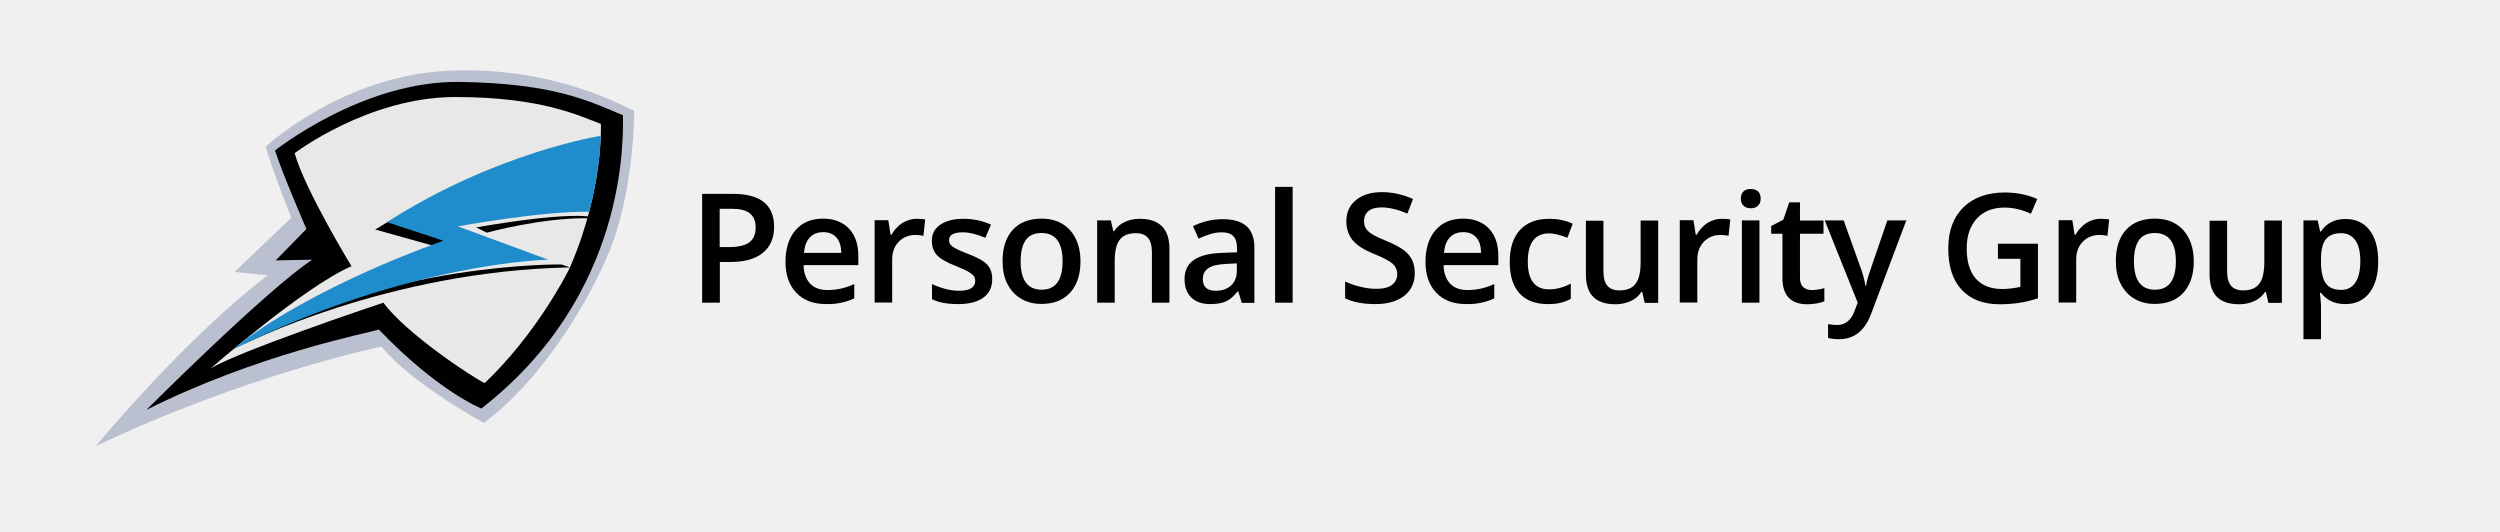
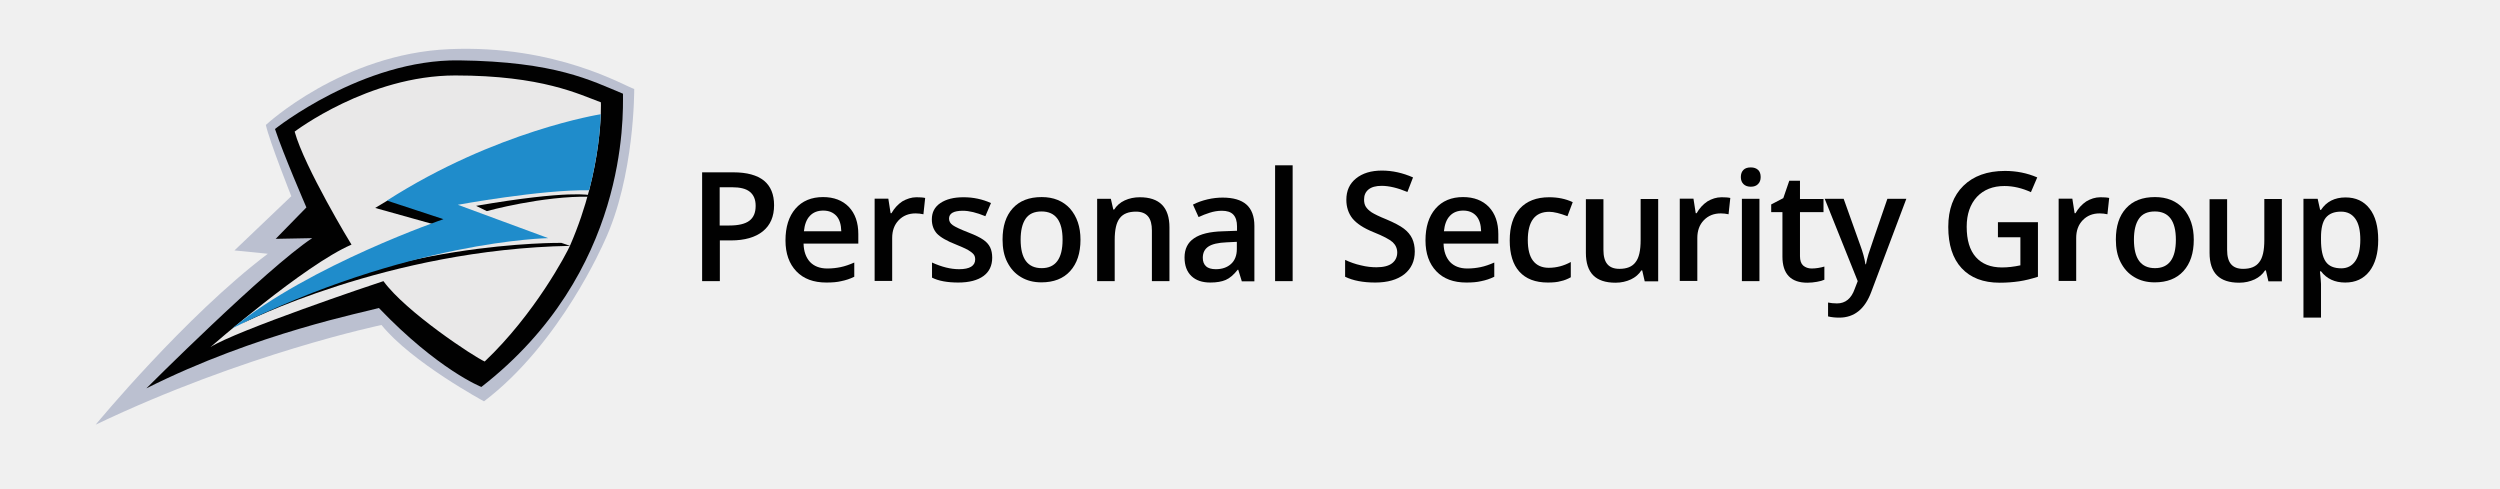
- <svg xmlns="http://www.w3.org/2000/svg" version="1.1" x="0px" y="0px" width="254px" height="54px" viewBox="0 0 1424.6 278.3" style="enable-background:new 0 0 1424.6 278.3;" xml:space="preserve">
+ <svg xmlns="http://www.w3.org/2000/svg" version="1.1" x="0px" y="0px" width="1424.6" height="278.3" viewBox="0 0 1424.6 278.3" style="enable-background:new 0 0 1424.6 278.3;" xml:space="preserve">
  <style type="text/css">
	.st0{display:none;}
	.st1{display:inline;fill:#010101;}
	.st2{enable-background:new    ;}
	.st3{fill:#575757;}
	.st4{fill:#BBC0D0;}
	.st5{fill:#010101;}
	.st6{fill:#E9E8E8;}
	.st7{fill:#1F8CCB;}
	.st8{fill:#FFFFFF;}
</style>
  <g id="BACKGROUND" class="st0">
</g>
  <g id="ARTWORK">
    <g>
      <g class="st2">
        <path class="st5" d="M441.1,116.9c0,6.5-2.1,11.4-6.4,14.9c-4.2,3.4-10.3,5.2-18.1,5.2h-6.4v23.2h-10.1v-62h17.8     c7.7,0,13.5,1.6,17.4,4.7C439.2,106.1,441.1,110.8,441.1,116.9z M410.2,128.5h5.4c5.2,0,9-0.9,11.4-2.7c2.4-1.8,3.6-4.6,3.6-8.5     c0-3.6-1.1-6.2-3.3-8s-5.6-2.6-10.2-2.6h-7V128.5z" />
        <path class="st5" d="M470.9,161c-7.3,0-13-2.1-17.1-6.4c-4.1-4.3-6.2-10.1-6.2-17.6c0-7.7,1.9-13.7,5.7-18.1s9.1-6.6,15.7-6.6     c6.2,0,11.1,1.9,14.7,5.6c3.6,3.8,5.4,8.9,5.4,15.5v5.4h-31.2c0.1,4.5,1.4,8,3.7,10.5c2.3,2.4,5.6,3.7,9.8,3.7     c2.8,0,5.3-0.3,7.7-0.8c2.4-0.5,5-1.4,7.7-2.6v8.1c-2.4,1.2-4.9,2-7.4,2.5C477,160.8,474.1,161,470.9,161z M469.1,120     c-3.2,0-5.7,1-7.6,3c-1.9,2-3,4.9-3.4,8.8h21.3c-0.1-3.9-1-6.8-2.8-8.8C474.7,121,472.3,120,469.1,120z" />
        <path class="st5" d="M522.2,112.4c2,0,3.7,0.1,5,0.4l-1,9.3c-1.4-0.3-2.9-0.5-4.4-0.5c-4,0-7.2,1.3-9.7,3.9     c-2.5,2.6-3.7,6-3.7,10.1v24.5h-10v-46.9h7.8l1.3,8.3h0.5c1.6-2.8,3.6-5,6.1-6.7C516.7,113.3,519.4,112.4,522.2,112.4z" />
        <path class="st5" d="M565.4,146.8c0,4.6-1.7,8.1-5,10.5c-3.3,2.4-8.1,3.7-14.3,3.7c-6.2,0-11.3-0.9-15-2.8v-8.6     c5.5,2.5,10.6,3.8,15.4,3.8c6.1,0,9.2-1.9,9.2-5.6c0-1.2-0.3-2.2-1-3c-0.7-0.8-1.8-1.6-3.3-2.5c-1.6-0.8-3.7-1.8-6.5-2.9     c-5.4-2.1-9-4.2-11-6.3c-1.9-2.1-2.9-4.8-2.9-8.1c0-4,1.6-7.1,4.9-9.3s7.6-3.3,13.2-3.3c5.5,0,10.7,1.1,15.6,3.3l-3.2,7.5     c-5.1-2.1-9.3-3.1-12.8-3.1c-5.3,0-7.9,1.5-7.9,4.5c0,1.5,0.7,2.7,2.1,3.7c1.4,1,4.4,2.4,9,4.2c3.9,1.5,6.7,2.9,8.4,4.1     c1.8,1.2,3.1,2.7,3.9,4.3S565.4,144.6,565.4,146.8z" />
        <path class="st5" d="M615.7,136.6c0,7.7-2,13.6-5.9,17.9c-3.9,4.3-9.4,6.4-16.4,6.4c-4.4,0-8.3-1-11.6-3c-3.4-2-5.9-4.8-7.8-8.5     s-2.7-8-2.7-12.9c0-7.6,1.9-13.5,5.8-17.8c3.9-4.3,9.4-6.4,16.5-6.4c6.8,0,12.1,2.2,16.1,6.5     C613.7,123.4,615.7,129.2,615.7,136.6z M581.6,136.6c0,10.8,4,16.2,12,16.2c7.9,0,11.9-5.4,11.9-16.2c0-10.7-4-16.1-12-16.1     c-4.2,0-7.2,1.4-9.1,4.2C582.5,127.5,581.6,131.5,581.6,136.6z" />
        <path class="st5" d="M666.4,160.2h-10v-28.8c0-3.6-0.7-6.3-2.2-8.1c-1.5-1.8-3.8-2.7-6.9-2.7c-4.2,0-7.3,1.2-9.2,3.7     c-2,2.5-2.9,6.7-2.9,12.5v23.4h-10v-46.9h7.8l1.4,6.1h0.5c1.4-2.2,3.4-4,6-5.2c2.6-1.2,5.5-1.8,8.6-1.8     c11.2,0,16.9,5.7,16.9,17.2V160.2z" />
        <path class="st5" d="M707.6,160.2l-2-6.5h-0.3c-2.3,2.9-4.5,4.8-6.8,5.8c-2.3,1-5.2,1.5-8.8,1.5c-4.6,0-8.2-1.2-10.8-3.7     s-3.9-6-3.9-10.6c0-4.8,1.8-8.5,5.4-10.9c3.6-2.5,9.1-3.8,16.4-4l8.1-0.3V129c0-3-0.7-5.2-2.1-6.7c-1.4-1.5-3.6-2.2-6.5-2.2     c-2.4,0-4.7,0.4-6.9,1.1c-2.2,0.7-4.3,1.5-6.4,2.5l-3.2-7.1c2.5-1.3,5.3-2.3,8.3-3s5.9-1,8.6-1c6,0,10.5,1.3,13.5,3.9     c3,2.6,4.6,6.7,4.6,12.2v31.6H707.6z M692.8,153.4c3.6,0,6.5-1,8.7-3c2.2-2,3.3-4.9,3.3-8.5v-4.1l-6,0.3c-4.7,0.2-8.1,1-10.2,2.4     s-3.2,3.5-3.2,6.4c0,2.1,0.6,3.7,1.9,4.9C688.4,152.8,690.3,153.4,692.8,153.4z" />
        <path class="st5" d="M736.6,160.2h-10V94.2h10V160.2z" />
        <path class="st5" d="M806.2,143.3c0,5.5-2,9.8-6,13c-4,3.1-9.5,4.7-16.5,4.7s-12.7-1.1-17.2-3.3v-9.6c2.8,1.3,5.8,2.4,9,3.1     c3.2,0.8,6.1,1.1,8.9,1.1c4,0,7-0.8,8.9-2.3c1.9-1.5,2.9-3.6,2.9-6.1c0-2.3-0.9-4.3-2.6-5.9c-1.8-1.6-5.4-3.5-10.9-5.7     c-5.7-2.3-9.6-4.9-12-7.8c-2.3-2.9-3.5-6.5-3.5-10.6c0-5.2,1.8-9.2,5.5-12.2c3.7-3,8.6-4.5,14.8-4.5c5.9,0,11.8,1.3,17.7,3.9     l-3.2,8.3c-5.5-2.3-10.4-3.5-14.7-3.5c-3.3,0-5.8,0.7-7.5,2.1s-2.5,3.3-2.5,5.7c0,1.6,0.3,3,1,4.1c0.7,1.1,1.8,2.2,3.3,3.2     c1.6,1,4.4,2.4,8.4,4c4.5,1.9,7.9,3.7,10,5.3s3.7,3.5,4.7,5.6C805.7,138.1,806.2,140.5,806.2,143.3z" />
        <path class="st5" d="M835.6,161c-7.3,0-13-2.1-17.1-6.4c-4.1-4.3-6.2-10.1-6.2-17.6c0-7.7,1.9-13.7,5.7-18.1s9.1-6.6,15.7-6.6     c6.2,0,11.1,1.9,14.7,5.6c3.6,3.8,5.4,8.9,5.4,15.5v5.4h-31.2c0.1,4.5,1.4,8,3.7,10.5c2.3,2.4,5.6,3.7,9.8,3.7     c2.8,0,5.3-0.3,7.7-0.8s5-1.4,7.7-2.6v8.1c-2.4,1.2-4.9,2-7.4,2.5C841.6,160.8,838.8,161,835.6,161z M833.8,120     c-3.2,0-5.7,1-7.6,3c-1.9,2-3,4.9-3.4,8.8H844c-0.1-3.9-1-6.8-2.8-8.8C839.4,121,836.9,120,833.8,120z" />
        <path class="st5" d="M882,161c-7.1,0-12.5-2.1-16.2-6.2c-3.7-4.1-5.5-10.1-5.5-17.8c0-7.9,1.9-13.9,5.8-18.2     c3.9-4.2,9.4-6.4,16.7-6.4c4.9,0,9.4,0.9,13.4,2.8l-3,8c-4.2-1.6-7.7-2.5-10.4-2.5c-8.1,0-12.2,5.4-12.2,16.1c0,5.3,1,9.2,3,11.8     c2,2.6,5,4,8.9,4c4.4,0,8.6-1.1,12.6-3.3v8.7c-1.8,1-3.7,1.8-5.7,2.2C887.4,160.8,884.9,161,882,161z" />
        <path class="st5" d="M937.2,160.2l-1.4-6.1h-0.5c-1.4,2.2-3.4,3.9-5.9,5.1c-2.6,1.2-5.5,1.9-8.8,1.9c-5.7,0-9.9-1.4-12.7-4.2     c-2.8-2.8-4.2-7.1-4.2-12.8v-30.6h10v28.9c0,3.6,0.7,6.3,2.2,8.1c1.5,1.8,3.8,2.7,6.9,2.7c4.2,0,7.3-1.2,9.2-3.8     c2-2.5,2.9-6.7,2.9-12.6v-23.4h10v46.9H937.2z" />
        <path class="st5" d="M981,112.4c2,0,3.7,0.1,5,0.4l-1,9.3c-1.4-0.3-2.9-0.5-4.4-0.5c-4,0-7.2,1.3-9.7,3.9     c-2.5,2.6-3.7,6-3.7,10.1v24.5h-10v-46.9h7.8l1.3,8.3h0.5c1.6-2.8,3.6-5,6.1-6.7C975.4,113.3,978.1,112.4,981,112.4z" />
        <path class="st5" d="M992,100.9c0-1.8,0.5-3.1,1.5-4.1s2.4-1.4,4.2-1.4c1.8,0,3.1,0.5,4.1,1.4s1.5,2.3,1.5,4.1c0,1.7-0.5,3-1.5,4     s-2.3,1.5-4.1,1.5c-1.8,0-3.2-0.5-4.2-1.5S992,102.6,992,100.9z M1002.6,160.2h-10v-46.9h10V160.2z" />
        <path class="st5" d="M1032.3,153c2.4,0,4.9-0.4,7.3-1.1v7.5c-1.1,0.5-2.5,0.9-4.3,1.2c-1.7,0.3-3.5,0.5-5.4,0.5     c-9.4,0-14.2-5-14.2-14.9v-25.3h-6.4v-4.4l6.9-3.6l3.4-9.9h6.1v10.4h13.4v7.5h-13.4v25.1c0,2.4,0.6,4.2,1.8,5.3     C1028.8,152.4,1030.4,153,1032.3,153z" />
        <path class="st5" d="M1039.8,113.3h10.8l9.5,26.6c1.4,3.8,2.4,7.3,2.9,10.7h0.3c0.3-1.6,0.7-3.4,1.4-5.7     c0.7-2.2,4.3-12.8,10.8-31.6h10.8l-20,53.1c-3.6,9.7-9.7,14.6-18.2,14.6c-2.2,0-4.4-0.2-6.4-0.7v-7.9c1.5,0.3,3.2,0.5,5.1,0.5     c4.8,0,8.2-2.8,10.1-8.3l1.7-4.4L1039.8,113.3z" />
        <path class="st5" d="M1138.5,126.6h22.8v31.1c-3.7,1.2-7.3,2.1-10.7,2.6c-3.4,0.5-7.1,0.8-11.1,0.8c-9.4,0-16.6-2.8-21.7-8.3     s-7.6-13.4-7.6-23.5c0-10,2.9-17.8,8.6-23.4c5.7-5.6,13.6-8.5,23.7-8.5c6.5,0,12.6,1.2,18.4,3.7l-3.6,8.4     c-5-2.3-10.1-3.5-15.1-3.5c-6.6,0-11.8,2.1-15.7,6.2c-3.8,4.2-5.8,9.8-5.8,17c0,7.6,1.7,13.3,5.2,17.3c3.5,3.9,8.4,5.9,14.9,5.9     c3.3,0,6.8-0.4,10.5-1.2v-16h-12.8V126.6z" />
        <path class="st5" d="M1196.9,112.4c2,0,3.7,0.1,5,0.4l-1,9.3c-1.4-0.3-2.9-0.5-4.4-0.5c-4,0-7.2,1.3-9.7,3.9     c-2.5,2.6-3.7,6-3.7,10.1v24.5h-10v-46.9h7.8l1.3,8.3h0.5c1.6-2.8,3.6-5,6.1-6.7C1191.3,113.3,1194,112.4,1196.9,112.4z" />
        <path class="st5" d="M1250.1,136.6c0,7.7-2,13.6-5.9,17.9c-3.9,4.3-9.4,6.4-16.4,6.4c-4.4,0-8.3-1-11.6-3c-3.4-2-5.9-4.8-7.8-8.5     s-2.7-8-2.7-12.9c0-7.6,1.9-13.5,5.8-17.8c3.9-4.3,9.4-6.4,16.5-6.4c6.8,0,12.1,2.2,16.1,6.5     C1248.1,123.4,1250.1,129.2,1250.1,136.6z M1216,136.6c0,10.8,4,16.2,12,16.2c7.9,0,11.9-5.4,11.9-16.2c0-10.7-4-16.1-12-16.1     c-4.2,0-7.2,1.4-9.1,4.2C1216.9,127.5,1216,131.5,1216,136.6z" />
        <path class="st5" d="M1292.6,160.2l-1.4-6.1h-0.5c-1.4,2.2-3.4,3.9-5.9,5.1c-2.6,1.2-5.5,1.9-8.8,1.9c-5.7,0-9.9-1.4-12.7-4.2     c-2.8-2.8-4.2-7.1-4.2-12.8v-30.6h10v28.9c0,3.6,0.7,6.3,2.2,8.1c1.5,1.8,3.8,2.7,6.9,2.7c4.2,0,7.3-1.2,9.2-3.8     c2-2.5,2.9-6.7,2.9-12.6v-23.4h10v46.9H1292.6z" />
        <path class="st5" d="M1336.4,161c-5.9,0-10.5-2.1-13.8-6.4h-0.6c0.4,4,0.6,6.4,0.6,7.2V181h-10v-67.7h8.1c0.2,0.9,0.7,3,1.4,6.3     h0.5c3.1-4.7,7.8-7.1,14-7.1c5.8,0,10.4,2.1,13.7,6.4c3.3,4.2,4.9,10.2,4.9,17.8c0,7.7-1.7,13.6-5,17.9     C1346.8,158.9,1342.3,161,1336.4,161z M1334,120.6c-4,0-6.8,1.2-8.7,3.5c-1.8,2.3-2.7,6-2.7,11.1v1.5c0,5.7,0.9,9.8,2.7,12.4     c1.8,2.6,4.8,3.8,8.9,3.8c3.4,0,6.1-1.4,8-4.2c1.9-2.8,2.8-6.9,2.8-12.1c0-5.3-0.9-9.2-2.8-11.9S1337.6,120.6,1334,120.6z" />
      </g>
      <g>
        <path class="st4" d="M275.8,228.7c0,0-41.3-22.3-58.4-43.5c0,0-77.9,16.2-162.9,56.8c0,0,50.9-61.7,98.1-97.4l-19-1.9l32.4-30.9     c0,0-12.7-32-14.5-40.6c0,0,43.5-40.6,104.6-43.2c61-2.6,100.1,21.2,105.3,22.7c0,0,0.4,49.9-17.1,87.1     C344.2,137.9,319.5,195.6,275.8,228.7z" />
        <path class="st5" d="M156.7,73.5c0,0,49.9-39.8,104.9-39.1c55.1,0.7,75.2,11.5,93.4,19c0,12.7,3,102-80.7,167.1     c0,0-24.6-9.7-58.4-45c-7.1,2.2-69.4,14.1-132.5,45.8c0,0,68.1-68.1,94.5-85.6l-20.8,0.4l17.5-17.9     C174.6,118.2,161.2,87.3,156.7,73.5z" />
        <path class="st6" d="M167.9,75c0,0,42-32,91.5-32s70.7,10.8,83,15.3c0,0,1.7,37.2-17.5,81.5c-2,4.6-20.1,39.1-48.7,66.2     c-6-2.6-45-28.3-57.7-45.8c-6,1.9-84.1,28.3-98.6,37.6c0,0,53.6-46.9,80.4-58.4C200.2,139.4,173.4,95.1,167.9,75z" />
        <polygon class="st5" points="221.4,113.9 213.8,118.5 246.7,127.7 254.9,124.7    " />
        <path class="st5" d="M271.3,117.3l6.1,3c0,0,31.8-8.8,58.8-8.2l0.2-0.8C336.5,111.2,324.6,108.1,271.3,117.3z" />
        <path class="st5" d="M137.9,184.4c0,0,82.8-42.4,187-44.3l-5-1.7C319.9,138.4,218.8,137.1,137.9,184.4z" />
        <path class="st7" d="M132.5,187c44.1-36.1,120.2-62.1,120.2-62.1l-32.2-10.6c62.1-39.8,121.8-49.2,121.8-49.2     c-0.6,21.9-6.6,43.3-6.6,43.3c-27.5-0.4-74.8,8.3-74.8,8.3l51.5,19C312.4,135.7,232.8,137,132.5,187z" />
      </g>
    </g>
  </g>
</svg>
